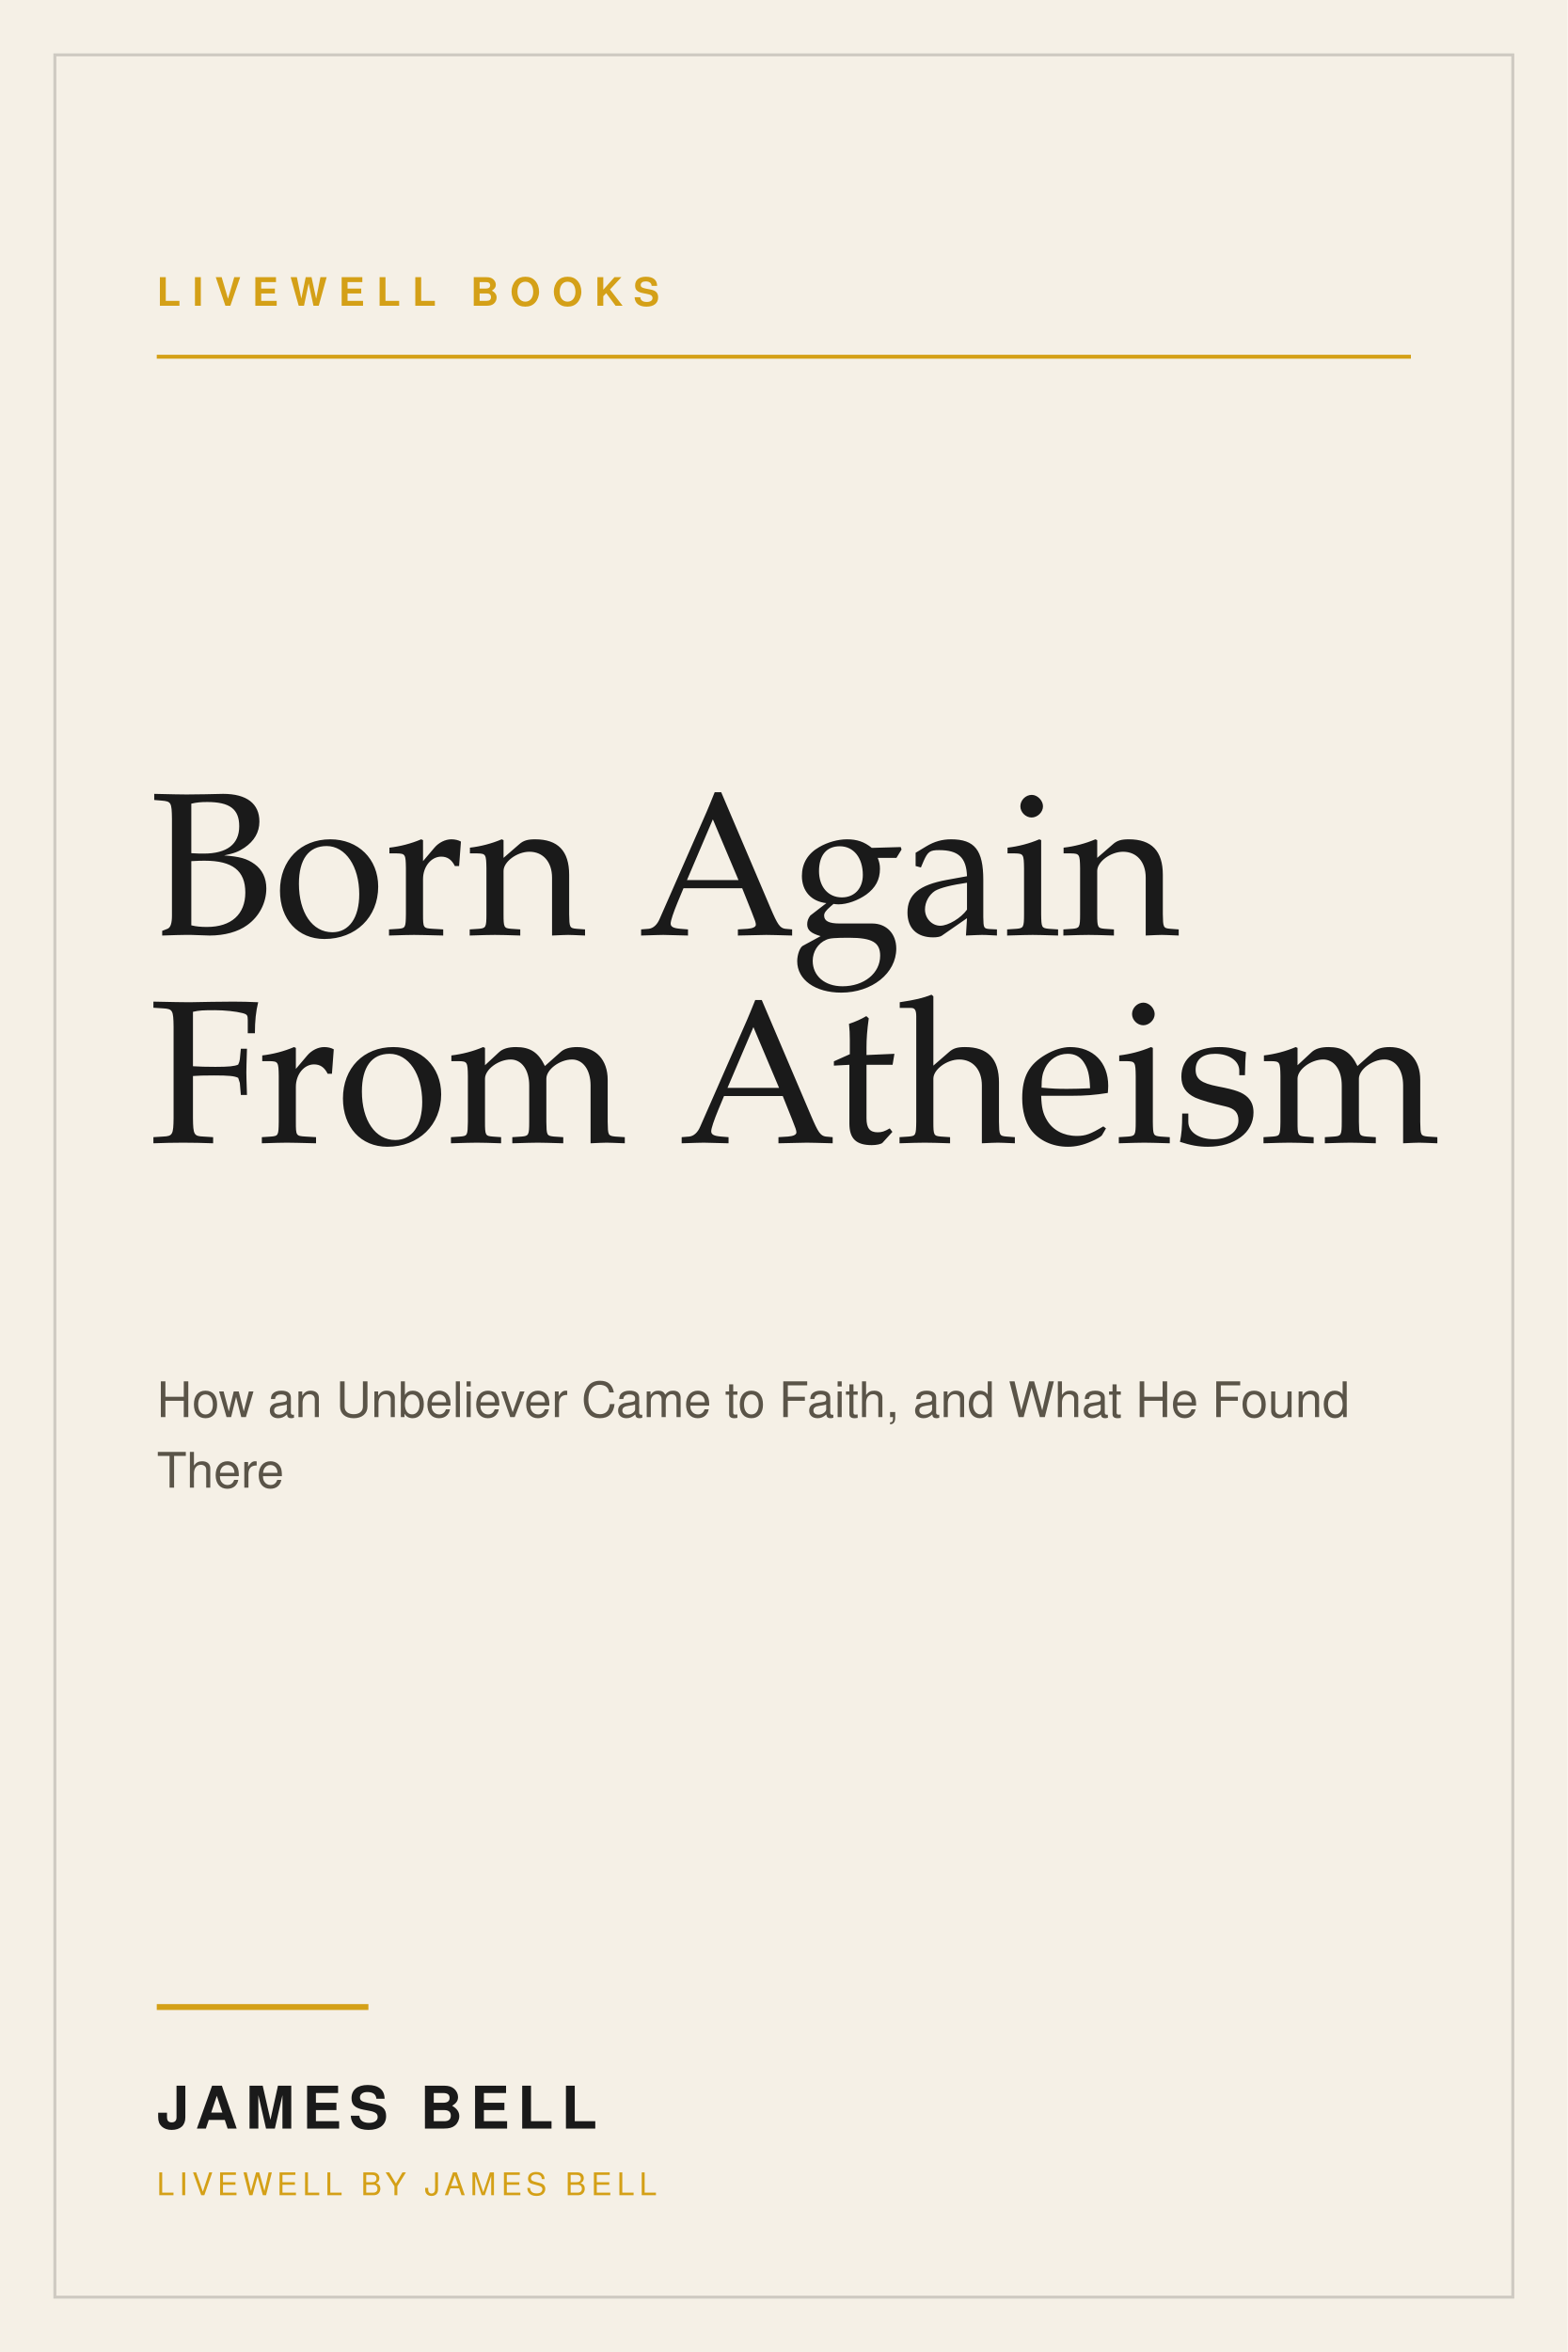
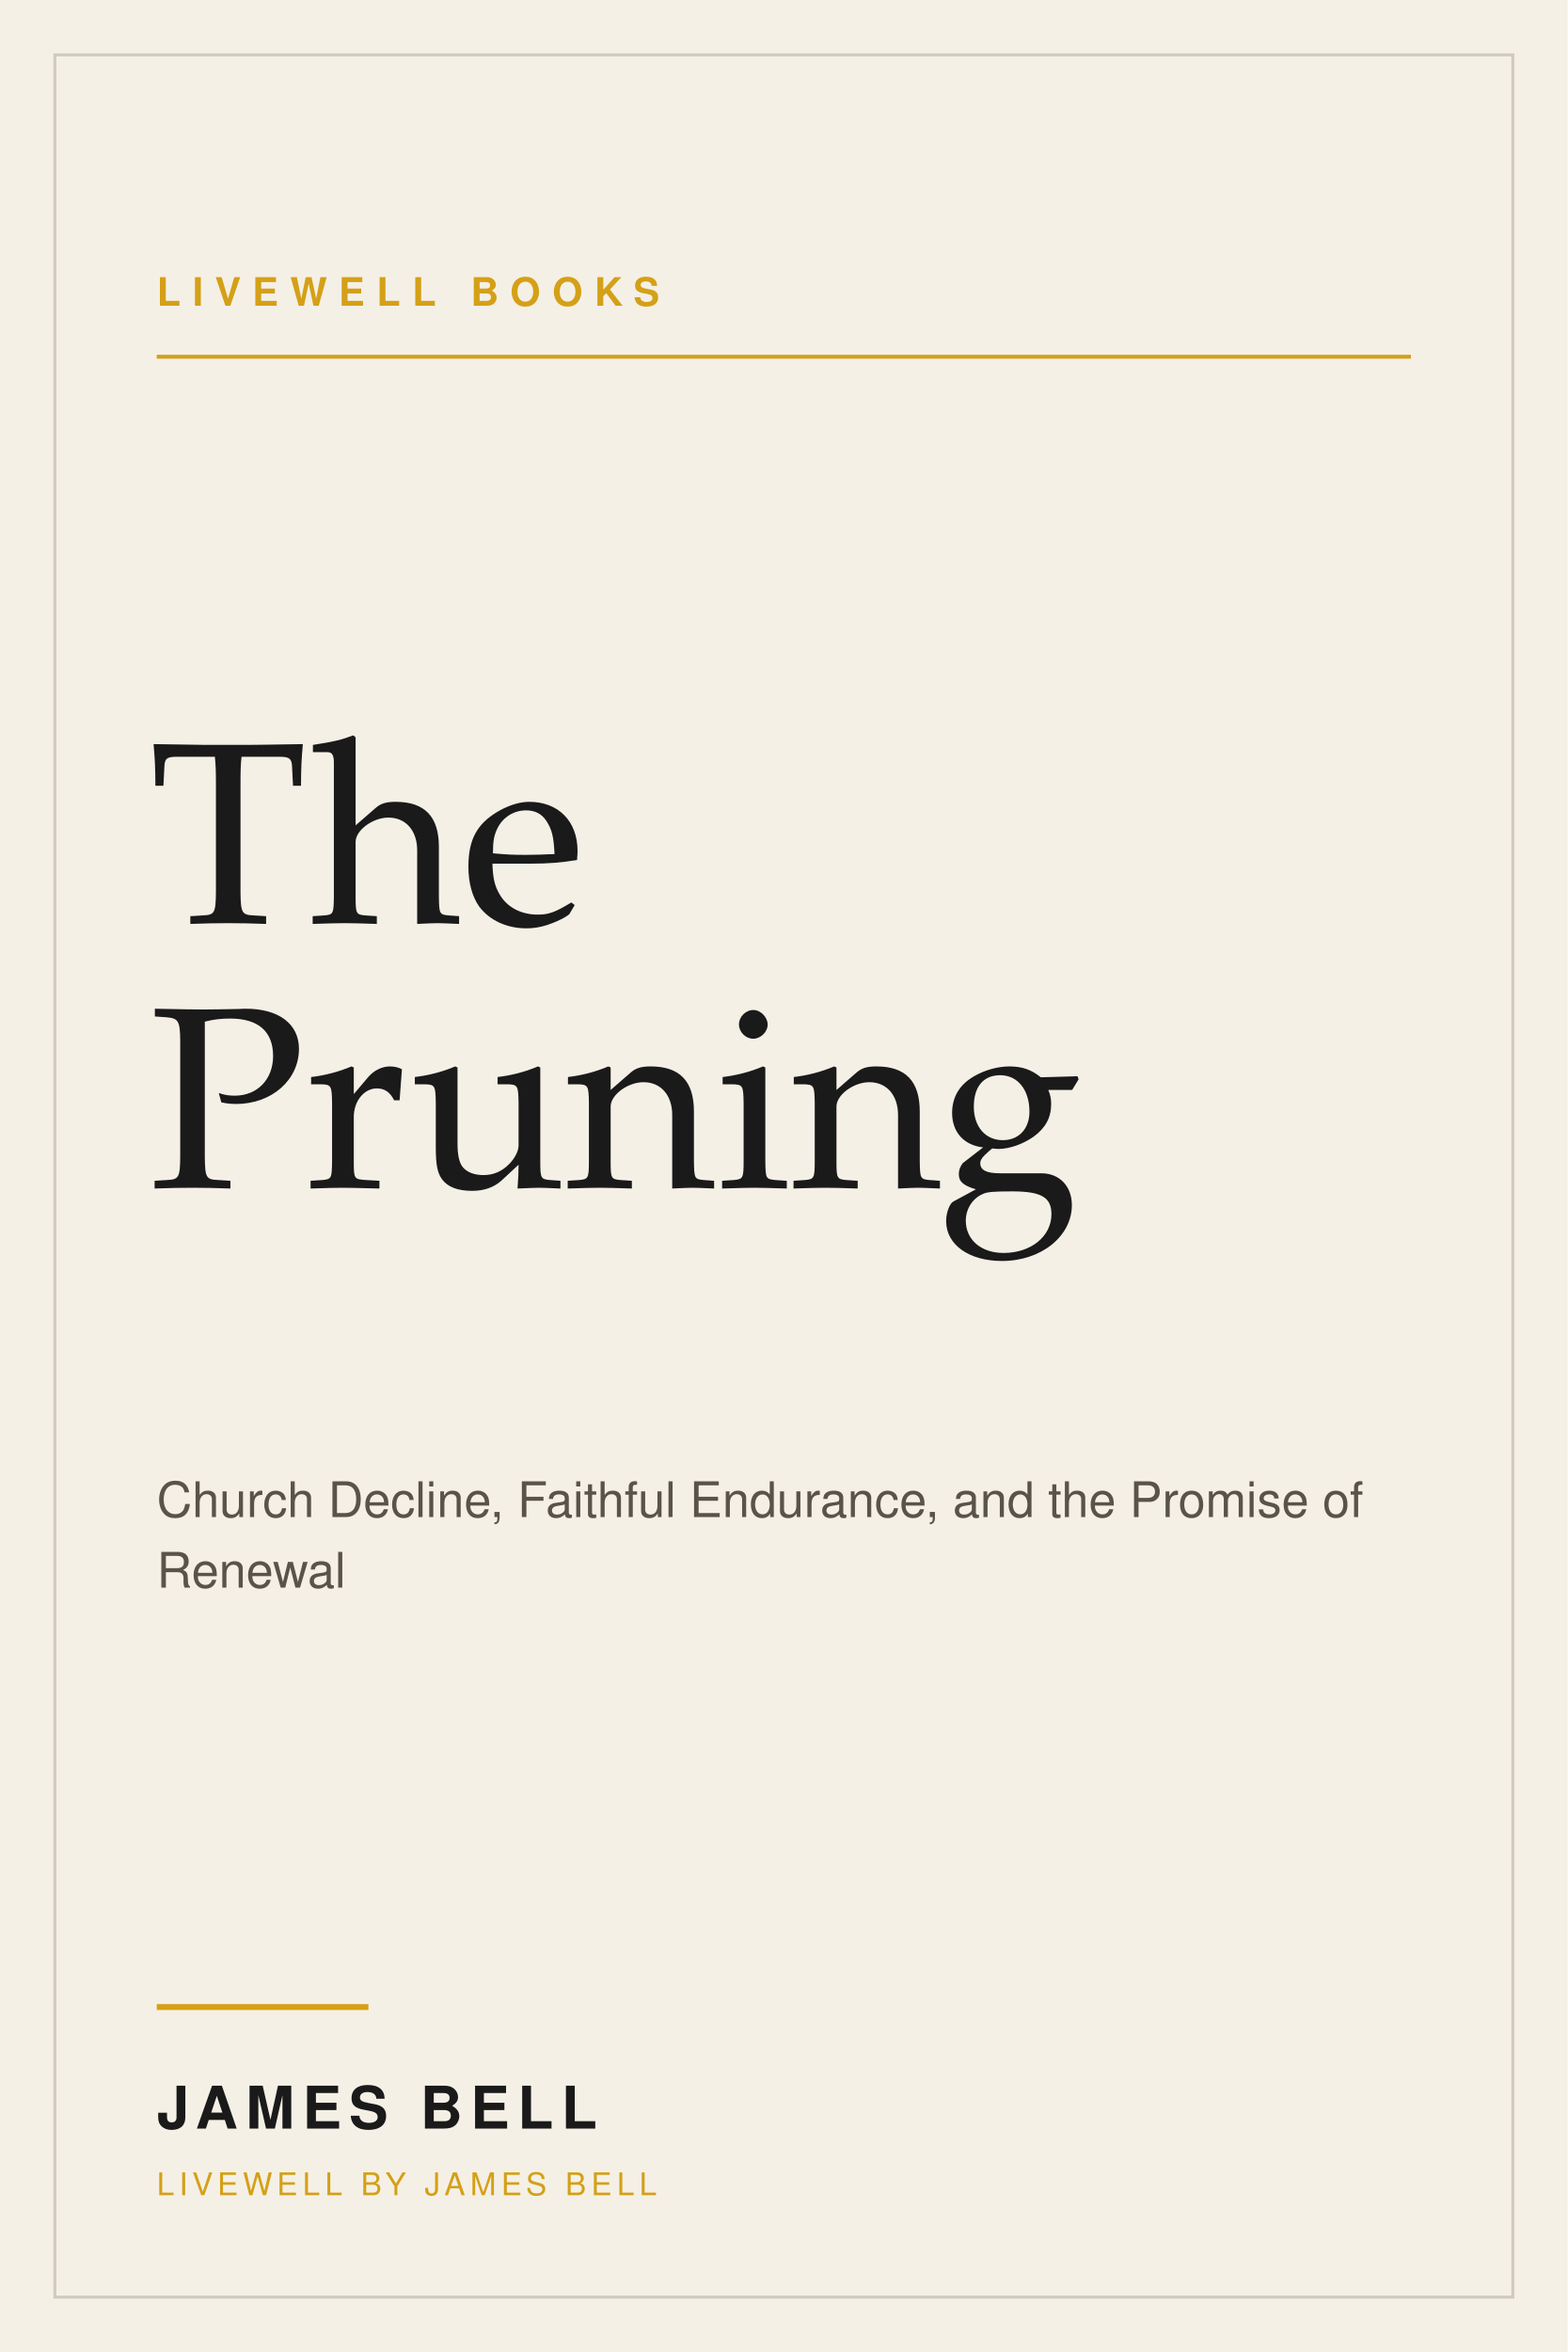
- <svg xmlns="http://www.w3.org/2000/svg" width="800" height="1200" viewBox="0 0 800 1200" role="img" aria-label="Born Again From Atheism by James Bell">
+ <svg xmlns="http://www.w3.org/2000/svg" width="800" height="1200" viewBox="0 0 800 1200" role="img" aria-label="The Pruning by James Bell">
  <rect width="800" height="1200" fill="#F5F0E6" />
  <rect x="28" y="28" width="744" height="1144" fill="none" stroke="#1A1A1A" stroke-width="1.5" opacity="0.18" />
  <text x="80" y="156" font-family="Helvetica, Arial, sans-serif" font-size="20" letter-spacing="6" font-weight="700" fill="#D4A017">LIVEWELL BOOKS</text>
  <line x1="80" y1="182" x2="720" y2="182" stroke="#D4A017" stroke-width="2" />
-   <text x="76" y="477" font-family="Palatino, 'Palatino Linotype', Georgia, serif" font-size="104" font-weight="400" fill="#1A1A1A">Born Again</text>
-   <text x="76" y="583" font-family="Palatino, 'Palatino Linotype', Georgia, serif" font-size="104" font-weight="400" fill="#1A1A1A">From Atheism</text>
-   <text x="80" y="723" font-family="Helvetica, Arial, sans-serif" font-size="25" fill="#5A5448">How an Unbeliever Came to Faith, and What He Found</text>
-   <text x="80" y="759" font-family="Helvetica, Arial, sans-serif" font-size="25" fill="#5A5448">There</text>
+   <text x="76" y="471" font-family="Palatino, 'Palatino Linotype', Georgia, serif" font-size="132" font-weight="400" fill="#1A1A1A">The</text>
+   <text x="76" y="606" font-family="Palatino, 'Palatino Linotype', Georgia, serif" font-size="132" font-weight="400" fill="#1A1A1A">Pruning</text>
+   <text x="80" y="774" font-family="Helvetica, Arial, sans-serif" font-size="25" fill="#5A5448">Church Decline, Faithful Endurance, and the Promise of</text>
+   <text x="80" y="810" font-family="Helvetica, Arial, sans-serif" font-size="25" fill="#5A5448">Renewal</text>
  <line x1="80" y1="1024" x2="188" y2="1024" stroke="#D4A017" stroke-width="3" />
  <text x="80" y="1086" font-family="Helvetica, Arial, sans-serif" font-size="30" letter-spacing="4" font-weight="700" fill="#1A1A1A">JAMES BELL</text>
  <text x="80" y="1120" font-family="Helvetica, Arial, sans-serif" font-size="16" letter-spacing="2.5" fill="#D4A017">LIVEWELL BY JAMES BELL</text>
</svg>
